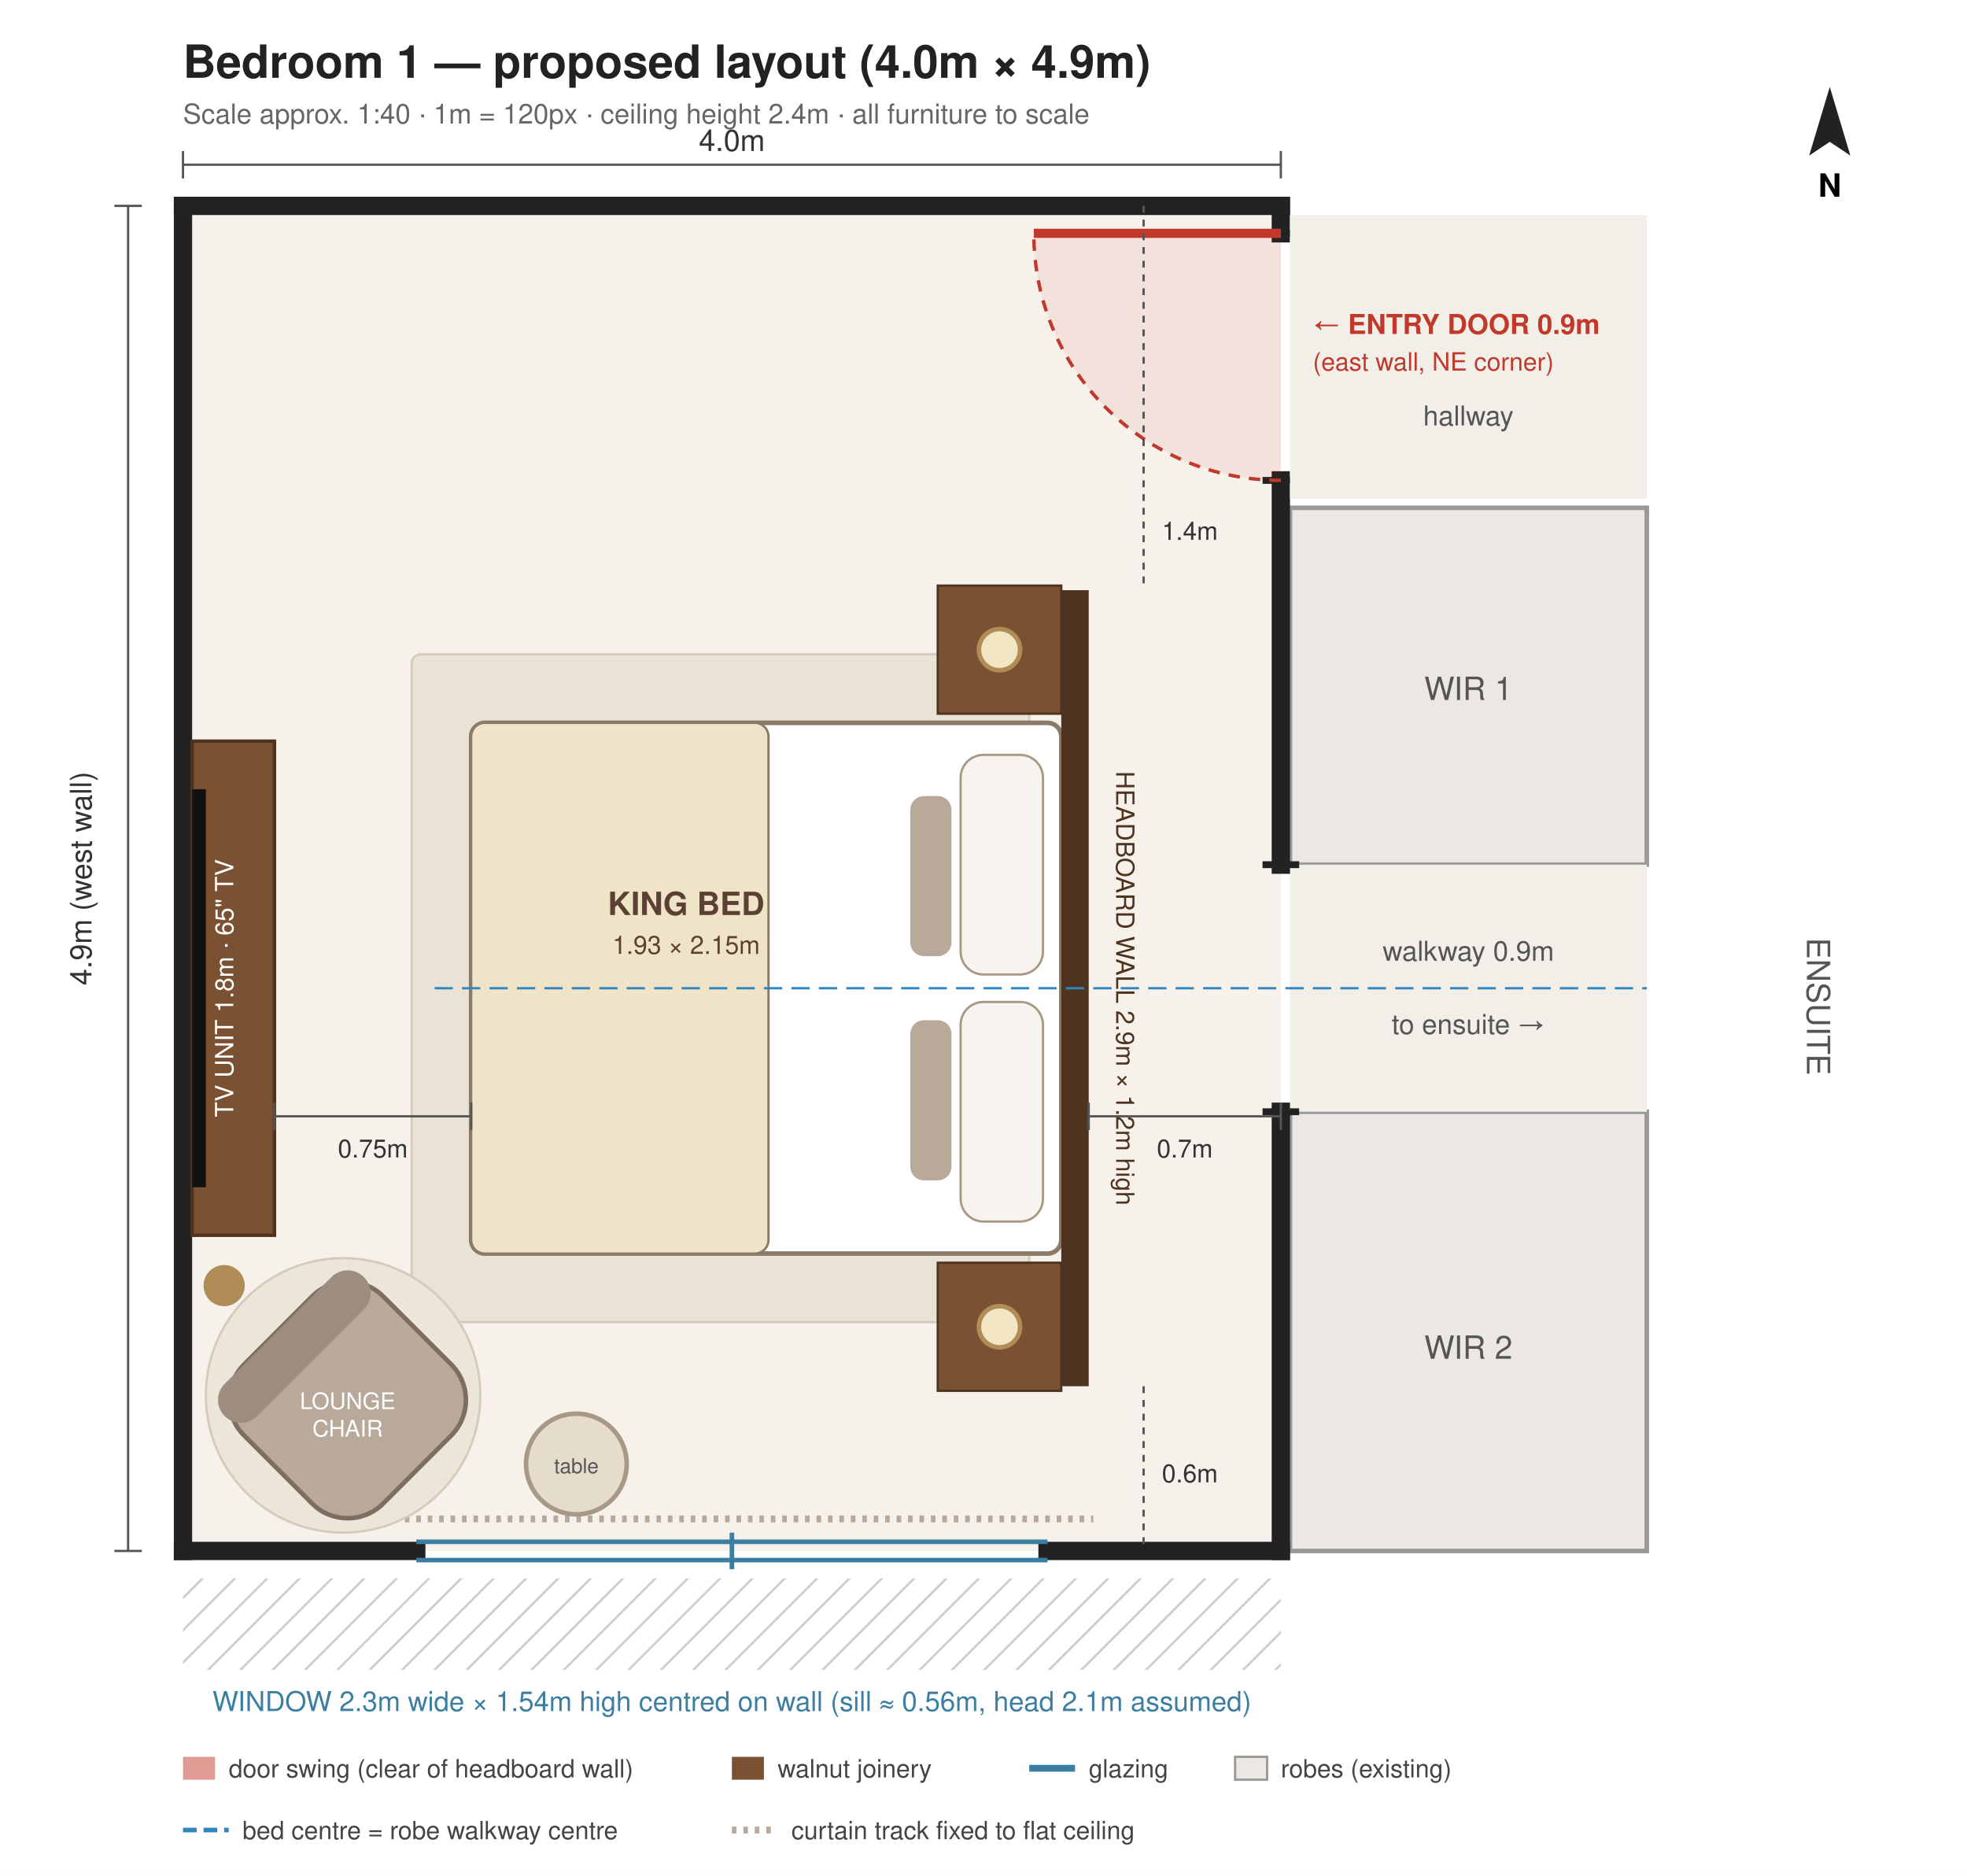
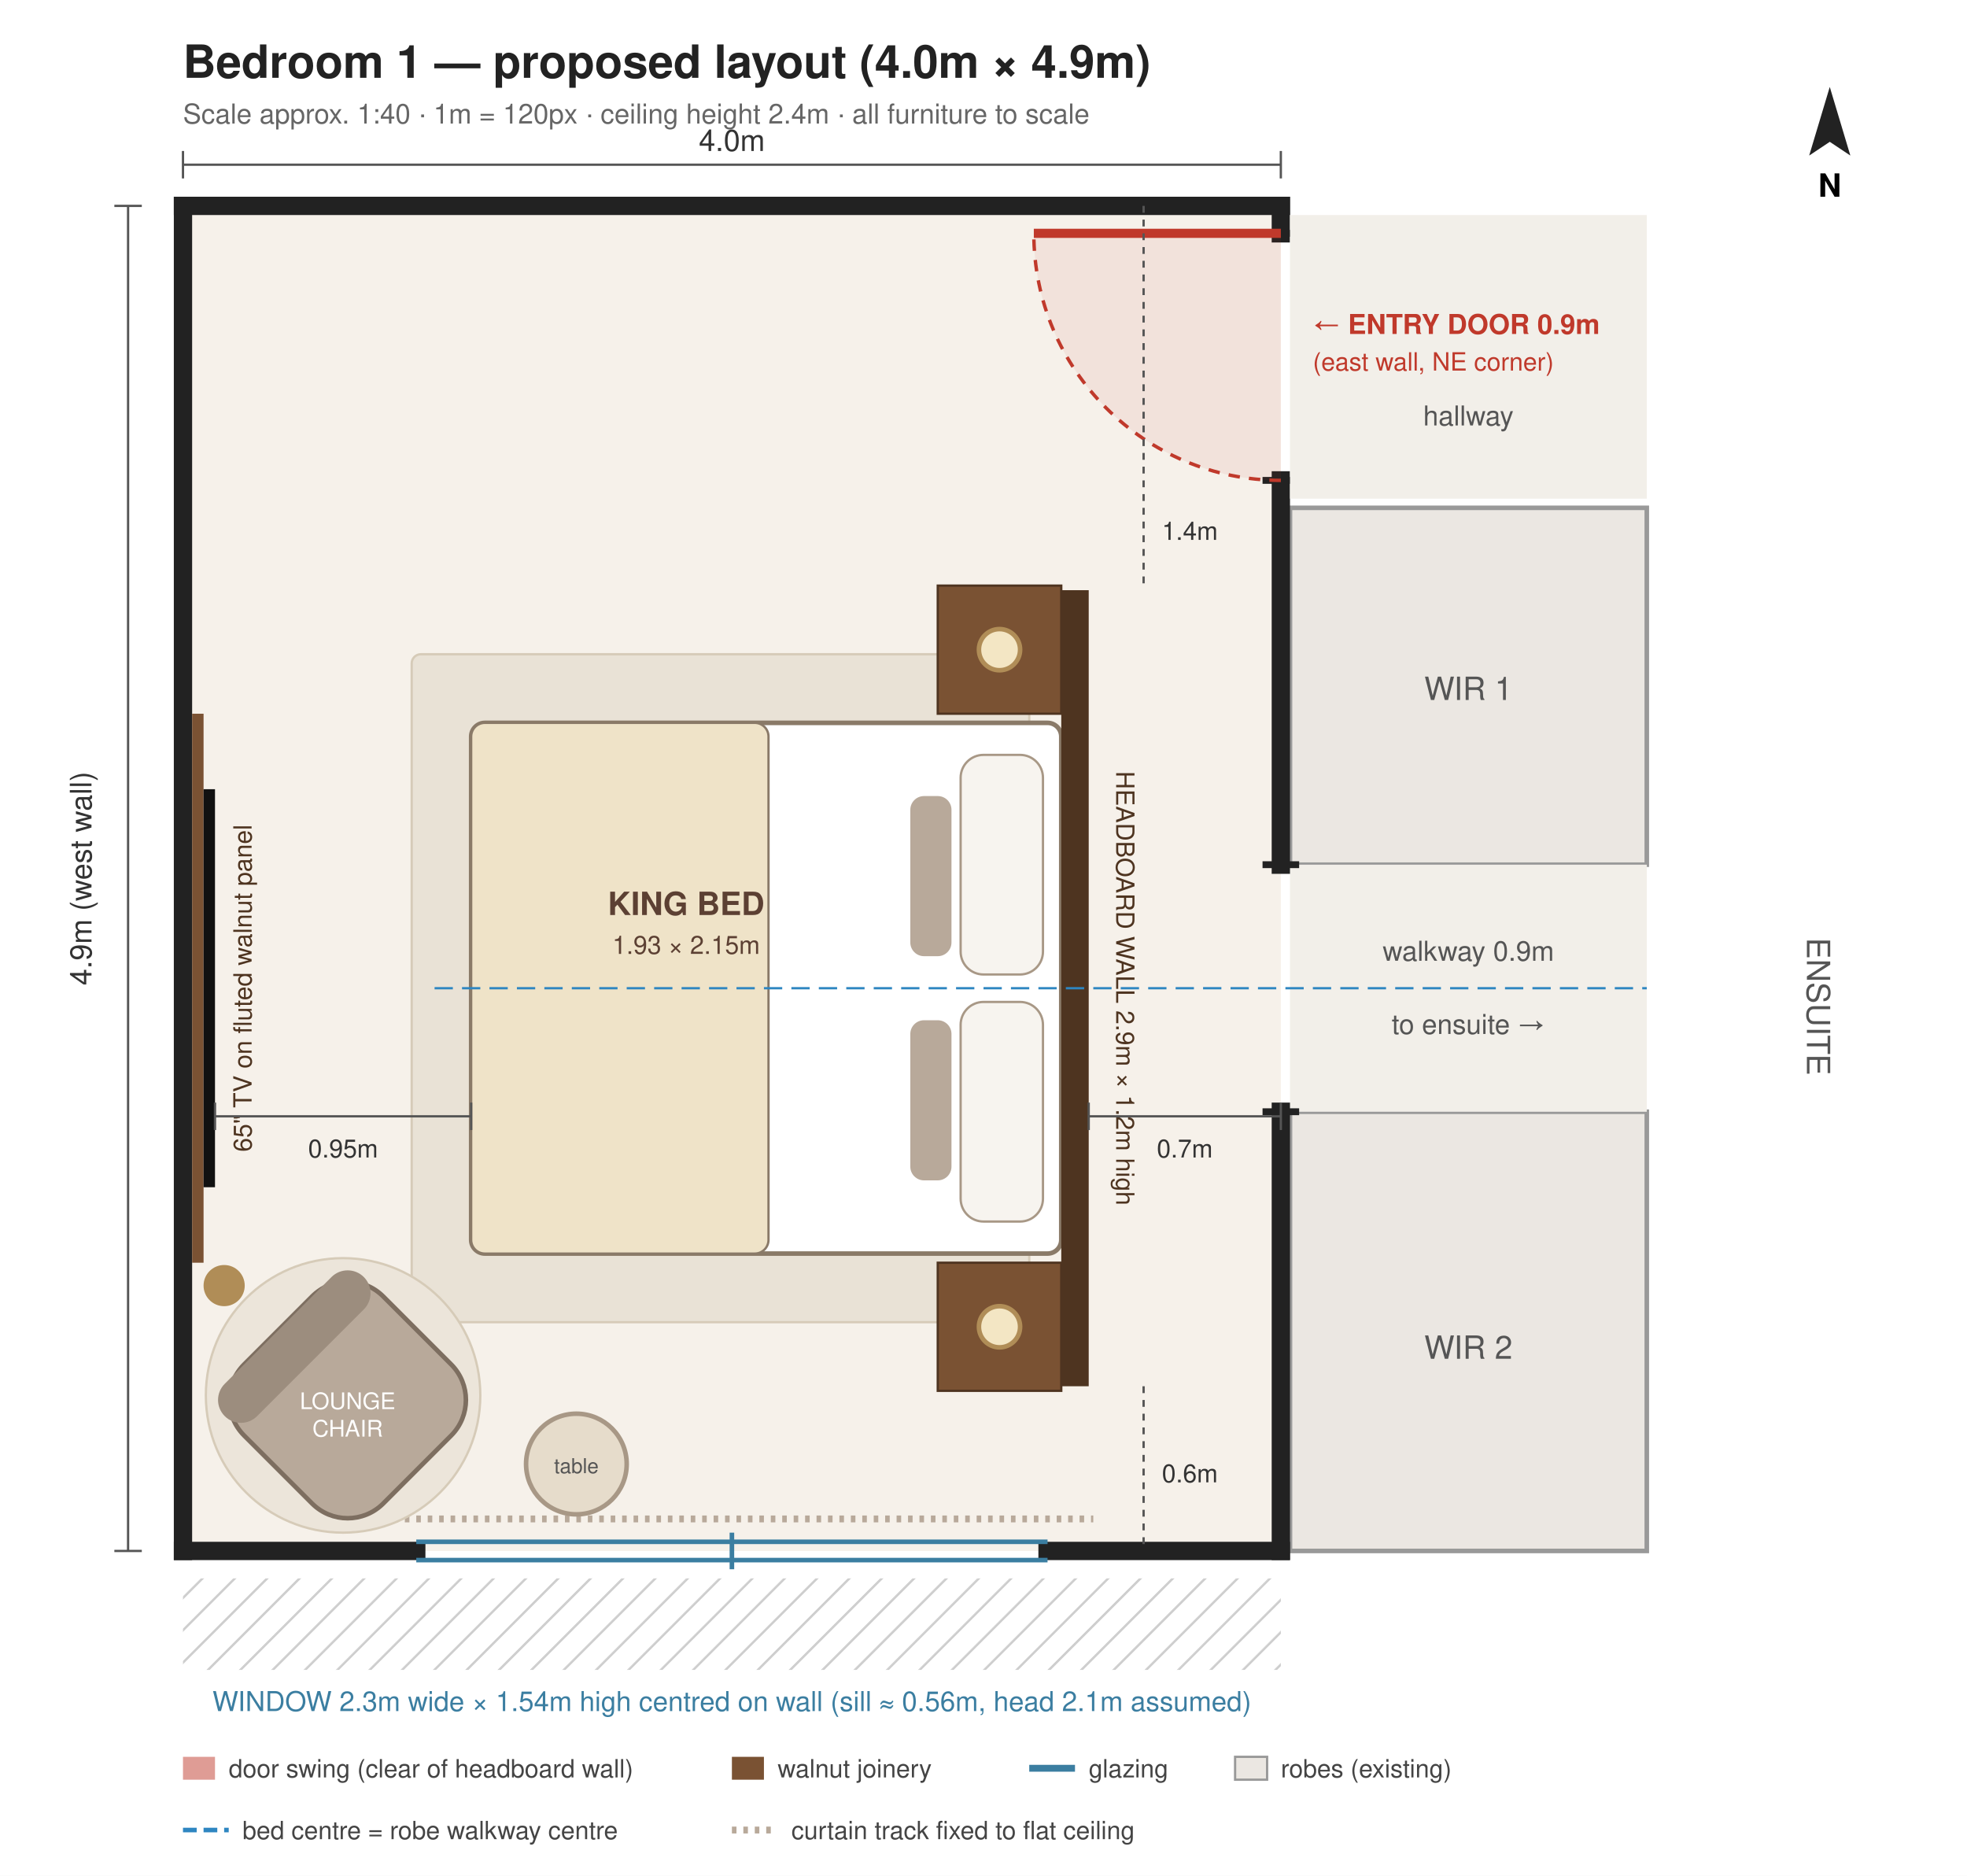
<svg xmlns="http://www.w3.org/2000/svg" width="860" height="820" viewBox="0 0 860 820" font-family="Helvetica, Arial, sans-serif">
  <rect width="860" height="820" fill="#ffffff" />
  <text x="80" y="34" font-size="20" font-weight="bold" fill="#222">Bedroom 1 — proposed layout (4.0m × 4.9m)</text>
  <text x="80" y="54" font-size="12" fill="#666">Scale approx. 1:40 · 1m = 120px · ceiling height 2.4m · all furniture to scale</text>
  <g transform="translate(800,60)">
    <polygon points="0,-22 9,8 0,2 -9,8" fill="#222" />
    <text x="0" y="26" font-size="14" font-weight="bold" text-anchor="middle">N</text>
  </g>
  <rect x="80" y="90" width="480" height="588" fill="#f6f1ea" />
  <rect x="564" y="222" width="156" height="156" fill="#ebe7e2" stroke="#999" stroke-width="2" />
  <text x="642" y="306" font-size="14" text-anchor="middle" fill="#555">WIR 1</text>
  <rect x="564" y="486" width="156" height="192" fill="#ebe7e2" stroke="#999" stroke-width="2" />
  <text x="642" y="594" font-size="14" text-anchor="middle" fill="#555">WIR 2</text>
  <rect x="564" y="378" width="156" height="108" fill="#f2efe9" />
  <text x="642" y="420" font-size="12" text-anchor="middle" fill="#555">walkway 0.9m</text>
  <text x="642" y="452" font-size="12" text-anchor="middle" fill="#555">to ensuite →</text>
  <text x="790" y="440" font-size="14" text-anchor="middle" fill="#555" transform="rotate(90 790 440)">ENSUITE</text>
  <g stroke="#222" stroke-width="8" stroke-linecap="square" fill="none">
    <line x1="80" y1="90" x2="560" y2="90" />
    <line x1="80" y1="90" x2="80" y2="678" />
    <line x1="80" y1="678" x2="182" y2="678" />
    <line x1="458" y1="678" x2="560" y2="678" />
    <line x1="560" y1="90" x2="560" y2="102" />
    <line x1="560" y1="210" x2="560" y2="378" />
    <line x1="560" y1="486" x2="560" y2="678" />
  </g>
  <g stroke="#222" stroke-width="3">
    <line x1="552" y1="102" x2="568" y2="102" />
    <line x1="552" y1="210" x2="568" y2="210" />
    <line x1="552" y1="378" x2="568" y2="378" />
    <line x1="552" y1="486" x2="568" y2="486" />
  </g>
  <g stroke="#3b7ea1" stroke-width="2">
    <line x1="182" y1="674" x2="458" y2="674" />
    <line x1="182" y1="682" x2="458" y2="682" />
    <line x1="320" y1="670" x2="320" y2="686" />
    <line x1="162" y1="664" x2="478" y2="664" stroke="#b8a99a" stroke-width="3" stroke-dasharray="2,3" />
  </g>
  <rect x="80" y="690" width="480" height="40" fill="url(#hatch)" opacity="0.6" />
  <defs>
    <pattern id="hatch" width="10" height="10" patternUnits="userSpaceOnUse" patternTransform="rotate(45)">
      <line x1="0" y1="0" x2="0" y2="10" stroke="#aaa" stroke-width="2" />
    </pattern>
  </defs>
  <text x="320" y="748" font-size="12" text-anchor="middle" fill="#3b7ea1">WINDOW 2.3m wide × 1.54m high centred on wall (sill ≈ 0.56m, head 2.1m assumed)</text>
  <path d="M560,210 A108,108 0 0,1 452,102" fill="none" stroke="#c0392b" stroke-width="1.5" stroke-dasharray="5,4" />
  <line x1="560" y1="102" x2="452" y2="102" stroke="#c0392b" stroke-width="4" />
  <path d="M560,102 L560,210 A108,108 0 0,1 452,102 Z" fill="#c0392b" opacity="0.08" />
  <rect x="564" y="94" width="156" height="124" fill="#f2efe9" />
  <text x="642" y="186" font-size="12" text-anchor="middle" fill="#555">hallway</text>
  <text x="574" y="146" font-size="12" fill="#c0392b" font-weight="bold">← ENTRY DOOR 0.9m</text>
  <text x="574" y="162" font-size="11" fill="#c0392b">(east wall, NE corner)</text>
-   <rect x="84" y="324" width="36" height="216" fill="#7a5233" stroke="#4e3420" stroke-width="1.5" />
-   <rect x="84" y="345" width="6" height="174" fill="#111" />
-   <text x="102" y="432" font-size="11" fill="#fff" text-anchor="middle" transform="rotate(-90 102 432)">TV UNIT 1.8m · 65" TV</text>
+   <rect x="84" y="312" width="5" height="240" fill="#7a5233" />
+   <rect x="89" y="345" width="5" height="174" fill="#111" />
+   <text x="110" y="432" font-size="11" fill="#4e3420" text-anchor="middle" transform="rotate(-90 110 432)">65" TV on fluted walnut panel</text>
  <rect x="180" y="286" width="270" height="292" rx="4" fill="#e9e2d6" stroke="#d6cbb8" stroke-width="1" />
  <rect x="206" y="316" width="258" height="232" rx="6" fill="#ffffff" stroke="#8a7a68" stroke-width="2" />
  <rect x="206" y="316" width="130" height="232" rx="6" fill="#efe3c8" stroke="#8a7a68" stroke-width="1" />
  <rect x="420" y="330" width="36" height="96" rx="10" fill="#f7f4ef" stroke="#a89886" />
  <rect x="420" y="438" width="36" height="96" rx="10" fill="#f7f4ef" stroke="#a89886" />
  <rect x="398" y="348" width="18" height="70" rx="6" fill="#b8a99a" />
  <rect x="398" y="446" width="18" height="70" rx="6" fill="#b8a99a" />
  <text x="300" y="400" font-size="14" text-anchor="middle" fill="#5c4033" font-weight="bold">KING BED</text>
  <text x="300" y="417" font-size="11" text-anchor="middle" fill="#5c4033">1.93 × 2.15m</text>
  <rect x="410" y="256" width="54" height="56" fill="#7a5233" stroke="#4e3420" />
  <rect x="410" y="552" width="54" height="56" fill="#7a5233" stroke="#4e3420" />
  <circle cx="437" cy="284" r="9" fill="#f3e6c4" stroke="#b08d57" stroke-width="2" />
  <circle cx="437" cy="580" r="9" fill="#f3e6c4" stroke="#b08d57" stroke-width="2" />
  <rect x="464" y="258" width="12" height="348" fill="#4e3420" />
  <text x="488" y="432" font-size="11" fill="#4e3420" text-anchor="middle" transform="rotate(90 488 432)">HEADBOARD WALL 2.9m × 1.2m high</text>
  <circle cx="150" cy="610" r="60" fill="#ece5da" stroke="#d6cbb8" />
  <g transform="translate(152 612) rotate(-45)">
    <rect x="-43" y="-43" width="86" height="86" rx="22" fill="#b8a99a" stroke="#7d6e60" stroke-width="2" />
    <rect x="-43" y="-43" width="86" height="20" rx="10" fill="#9c8d7e" />
  </g>
  <circle cx="252" cy="640" r="22" fill="#e6dccb" stroke="#a89886" stroke-width="2" />
  <circle cx="98" cy="562" r="9" fill="#b08d57" />
  <text x="152" y="616" font-size="10" text-anchor="middle" fill="#fff">LOUNGE</text>
  <text x="152" y="628" font-size="10" text-anchor="middle" fill="#fff">CHAIR</text>
  <text x="252" y="644" font-size="9" text-anchor="middle" fill="#555">table</text>
  <g stroke="#555" stroke-width="1" fill="none">
    <line x1="80" y1="72" x2="560" y2="72" />
    <line x1="80" y1="66" x2="80" y2="78" />
    <line x1="560" y1="66" x2="560" y2="78" />
    <line x1="56" y1="90" x2="56" y2="678" />
    <line x1="50" y1="90" x2="62" y2="90" />
    <line x1="50" y1="678" x2="62" y2="678" />
-     <line x1="120" y1="488" x2="206" y2="488" />
-     <line x1="120" y1="482" x2="120" y2="494" />
+     <line x1="94" y1="488" x2="206" y2="488" />
+     <line x1="94" y1="482" x2="94" y2="494" />
    <line x1="206" y1="482" x2="206" y2="494" />
    <line x1="476" y1="488" x2="560" y2="488" />
    <line x1="476" y1="482" x2="476" y2="494" />
    <line x1="560" y1="482" x2="560" y2="494" />
    <line x1="500" y1="90" x2="500" y2="258" stroke-dasharray="3,3" />
    <line x1="500" y1="606" x2="500" y2="678" stroke-dasharray="3,3" />
    <line x1="190" y1="432" x2="720" y2="432" stroke="#2e86c1" stroke-dasharray="8,4" />
  </g>
  <text x="320" y="66" font-size="13" text-anchor="middle" fill="#333">4.0m</text>
  <text x="40" y="384" font-size="13" text-anchor="middle" fill="#333" transform="rotate(-90 40 384)">4.9m (west wall)</text>
-   <text x="163" y="506" font-size="11" text-anchor="middle" fill="#333">0.75m</text>
+   <text x="150" y="506" font-size="11" text-anchor="middle" fill="#333">0.95m</text>
  <text x="518" y="506" font-size="11" text-anchor="middle" fill="#333">0.7m</text>
  <text x="508" y="236" font-size="11" fill="#333">1.4m</text>
  <text x="508" y="648" font-size="11" fill="#333">0.6m</text>
  <g font-size="11" fill="#444">
    <rect x="80" y="768" width="14" height="10" fill="#c0392b" opacity="0.5" />
    <text x="100" y="777">door swing (clear of headboard wall)</text>
    <rect x="320" y="768" width="14" height="10" fill="#7a5233" />
    <text x="340" y="777">walnut joinery</text>
    <line x1="450" y1="773" x2="470" y2="773" stroke="#3b7ea1" stroke-width="3" />
    <text x="476" y="777">glazing</text>
    <rect x="540" y="768" width="14" height="10" fill="#ebe7e2" stroke="#999" />
    <text x="560" y="777">robes (existing)</text>
    <line x1="320" y1="800" x2="340" y2="800" stroke="#b8a99a" stroke-width="3" stroke-dasharray="2,3" />
    <text x="346" y="804">curtain track fixed to flat ceiling</text>
    <line x1="80" y1="800" x2="100" y2="800" stroke="#2e86c1" stroke-dasharray="6,3" stroke-width="2" />
    <text x="106" y="804">bed centre = robe walkway centre</text>
  </g>
</svg>
